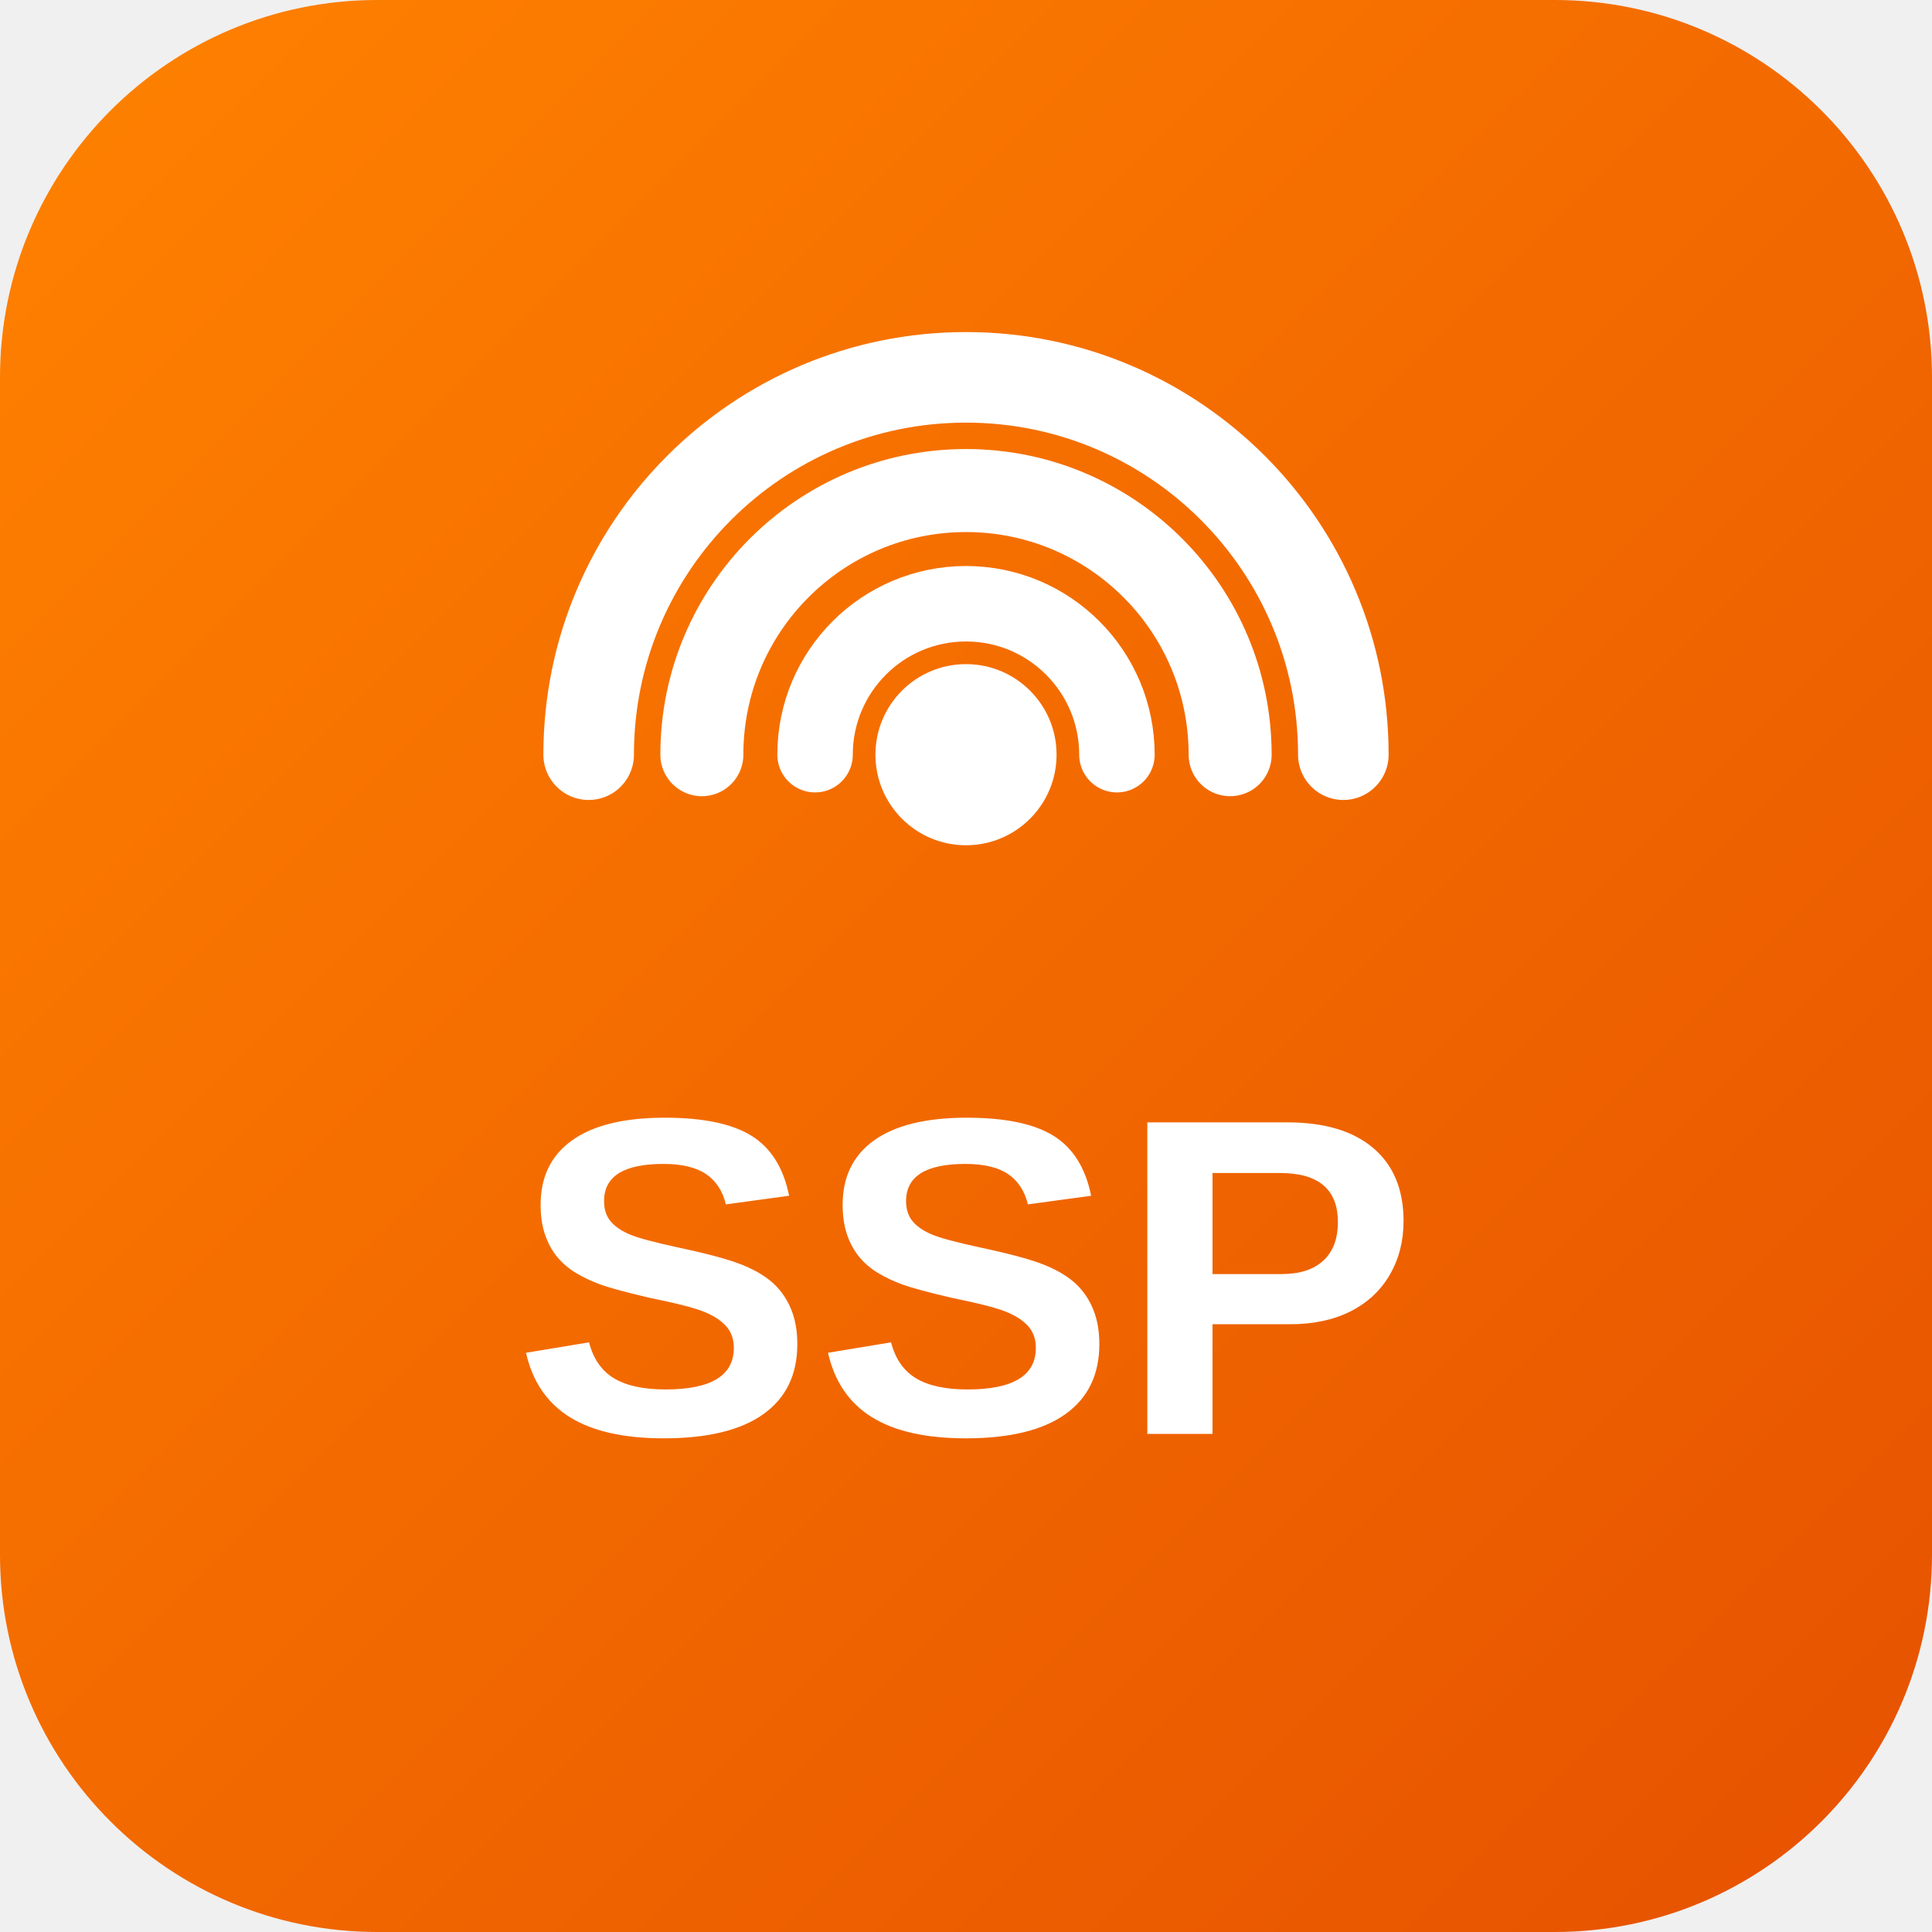
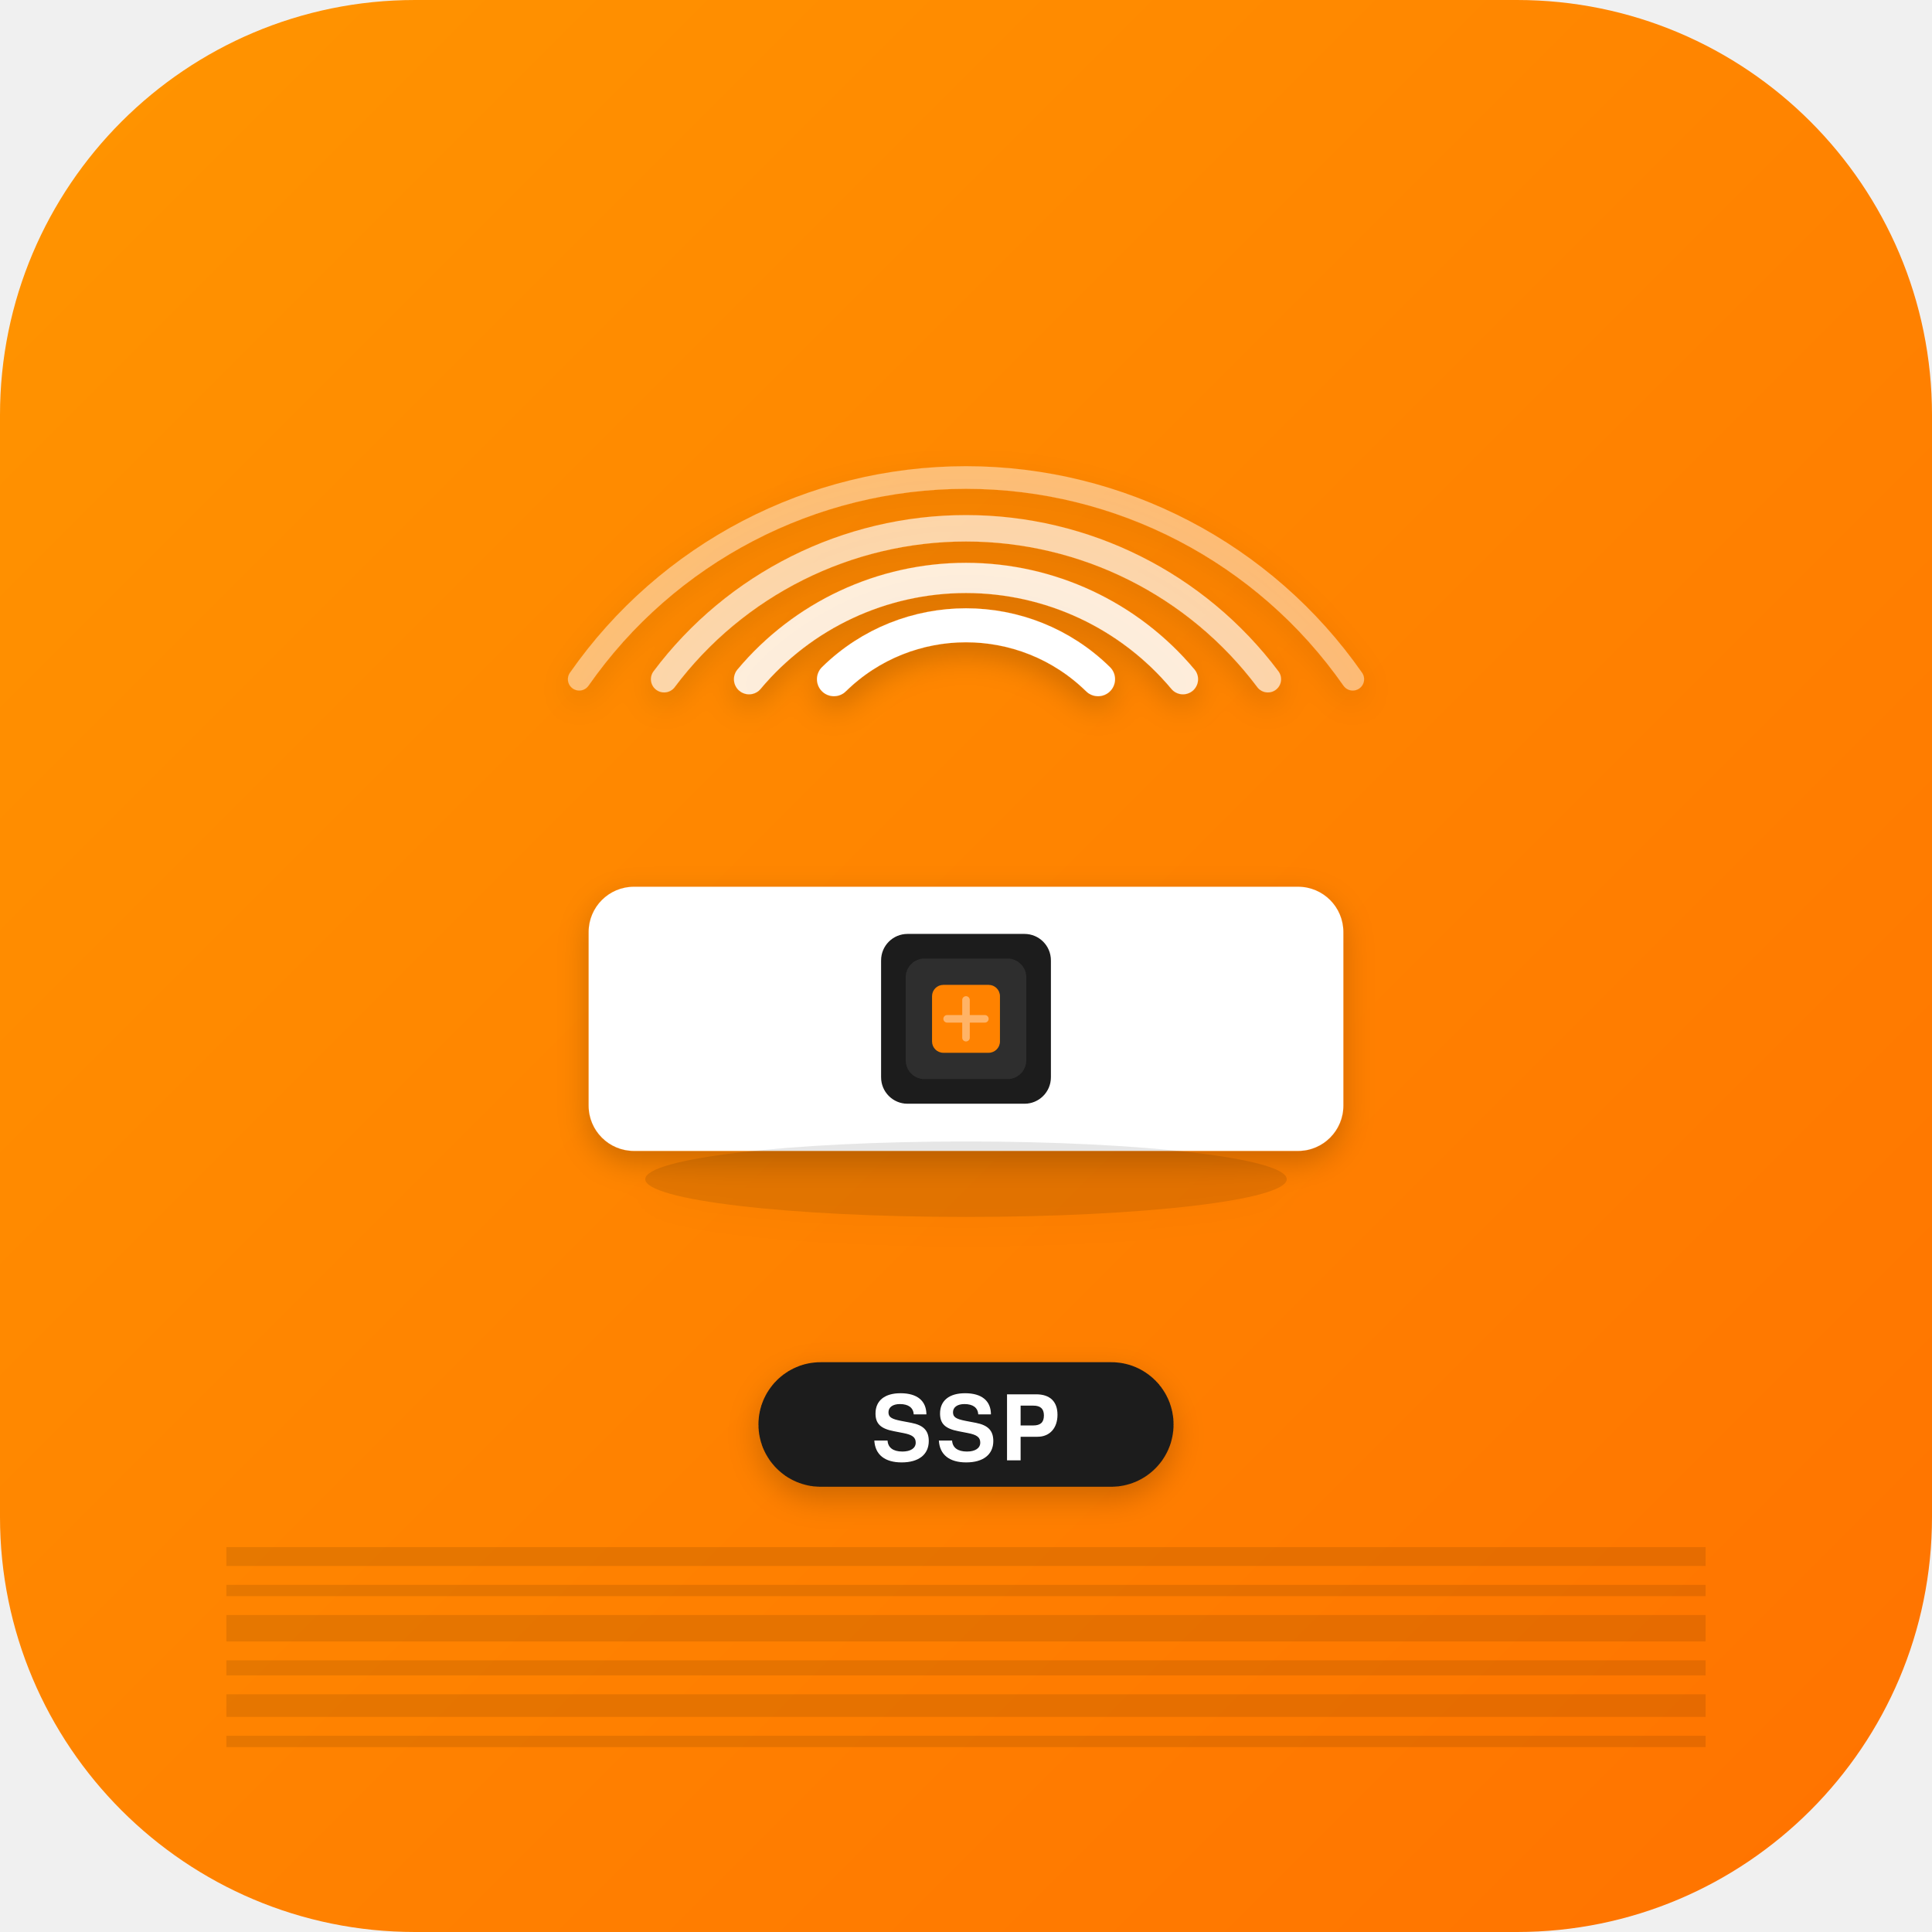
- <svg xmlns="http://www.w3.org/2000/svg" viewBox="0 0 512 512">
+ <svg xmlns="http://www.w3.org/2000/svg" viewBox="0 0 1024 1024">
  <defs>
-     <linearGradient id="bg-gradient" x1="0%" y1="0%" x2="100%" y2="100%">
-       <stop offset="0%" style="stop-color:#FF8200;stop-opacity:1" />
-       <stop offset="100%" style="stop-color:#E65100;stop-opacity:1" />
+     <linearGradient id="bgGrad" x1="0%" y1="0%" x2="100%" y2="100%">
+       <stop offset="0%" style="stop-color:#FF9500" />
+       <stop offset="100%" style="stop-color:#FF7200" />
    </linearGradient>
+     <filter id="shadow" x="-10%" y="-10%" width="120%" height="130%">
+       <feDropShadow dx="0" dy="6" stdDeviation="8" flood-color="#000" flood-opacity="0.2" />
+     </filter>
  </defs>
-   <rect x="0" y="0" width="512" height="512" rx="100" ry="100" fill="url(#bg-gradient)" />
-   <path d="M 156 200 A 100 100 0 0 1 356 200" fill="none" stroke="white" stroke-width="24" stroke-linecap="round" />
-   <path d="M 186 200 A 70 70 0 0 1 326 200" fill="none" stroke="white" stroke-width="22" stroke-linecap="round" />
-   <path d="M 216 200 A 40 40 0 0 1 296 200" fill="none" stroke="white" stroke-width="20" stroke-linecap="round" />
-   <circle cx="256" cy="200" r="24" fill="white" />
-   <text x="256" y="380" font-family="Arial Black, Arial, sans-serif" font-size="120" font-weight="900" fill="white" text-anchor="middle">SSP</text>
+   <rect x="0" y="0" width="1024" height="1024" rx="220" ry="220" fill="url(#bgGrad)" />
+   <g opacity="0.1">
+     <rect x="120" y="820" width="784" height="10" fill="#000" />
+     <rect x="120" y="840" width="784" height="6" fill="#000" />
+     <rect x="120" y="856" width="784" height="14" fill="#000" />
+     <rect x="120" y="880" width="784" height="8" fill="#000" />
+     <rect x="120" y="898" width="784" height="12" fill="#000" />
+     <rect x="120" y="920" width="784" height="6" fill="#000" />
+   </g>
+   <g filter="url(#shadow)">
+     <g transform="translate(512, 540)">
+       <rect x="-200" y="-70" width="400" height="140" rx="24" ry="24" fill="#FFFFFF" />
+       <ellipse cx="0" cy="85" rx="170" ry="20" fill="#000" opacity="0.1" />
+       <g>
+         <rect x="-45" y="-45" width="90" height="90" rx="14" fill="#1A1A1A" />
+         <rect x="-32" y="-32" width="64" height="64" rx="10" fill="#2D2D2D" />
+         <rect x="-18" y="-18" width="36" height="36" rx="6" fill="#FF8200" />
+         <rect x="-12" y="-2" width="24" height="4" rx="2" fill="#FFB366" />
+         <rect x="-2" y="-12" width="4" height="24" rx="2" fill="#FFB366" />
+       </g>
+     </g>
+     <g transform="translate(512, 300)">
+       <path d="M-70,60 A100,100 0 0,1 70,60" fill="none" stroke="#FFFFFF" stroke-width="18" stroke-linecap="round" />
+       <path d="M-115,60 A150,150 0 0,1 115,60" fill="none" stroke="#FFFFFF" stroke-width="16" stroke-linecap="round" opacity="0.85" />
+       <path d="M-160,60 A200,200 0 0,1 160,60" fill="none" stroke="#FFFFFF" stroke-width="14" stroke-linecap="round" opacity="0.65" />
+       <path d="M-205,60 A250,250 0 0,1 205,60" fill="none" stroke="#FFFFFF" stroke-width="12" stroke-linecap="round" opacity="0.45" />
+     </g>
+     <g transform="translate(512, 760)">
+       <rect x="-110" y="-38" width="220" height="66" rx="33" fill="#1A1A1A" />
+       <text x="0" y="14" font-family="Arial Black, Helvetica, sans-serif" font-size="48" font-weight="900" fill="#FFFFFF" text-anchor="middle" letter-spacing="2">SSP</text>
+     </g>
+   </g>
</svg>
